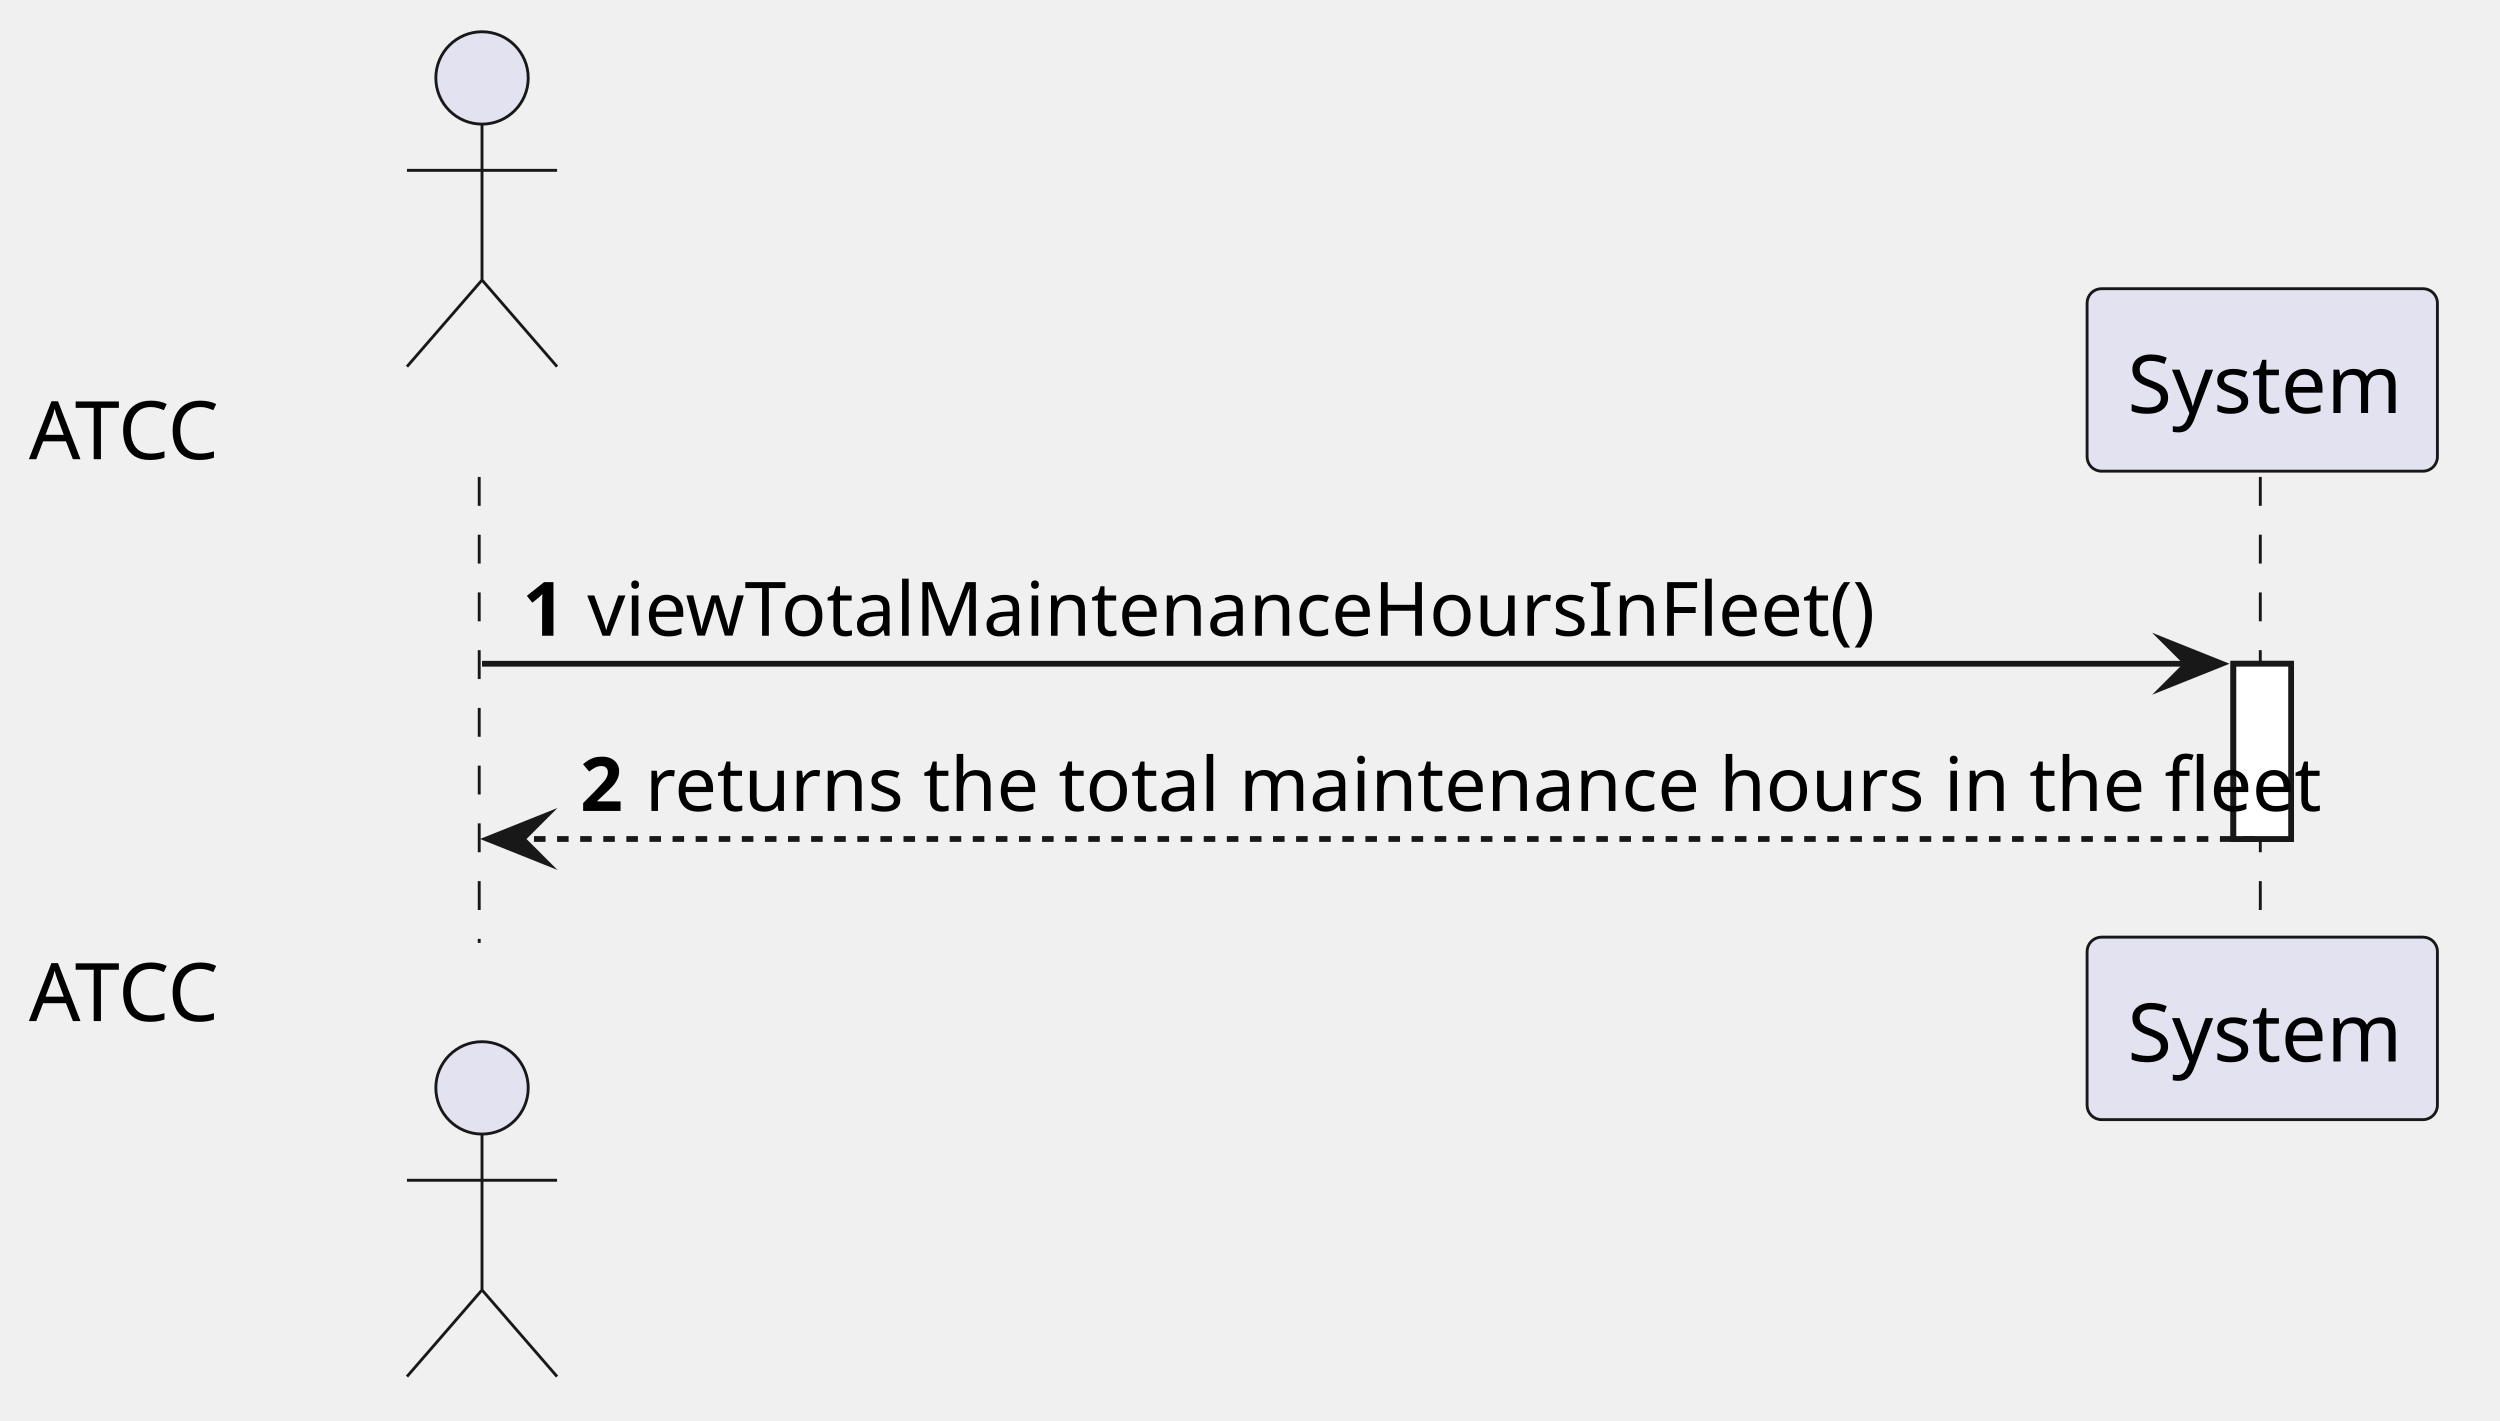
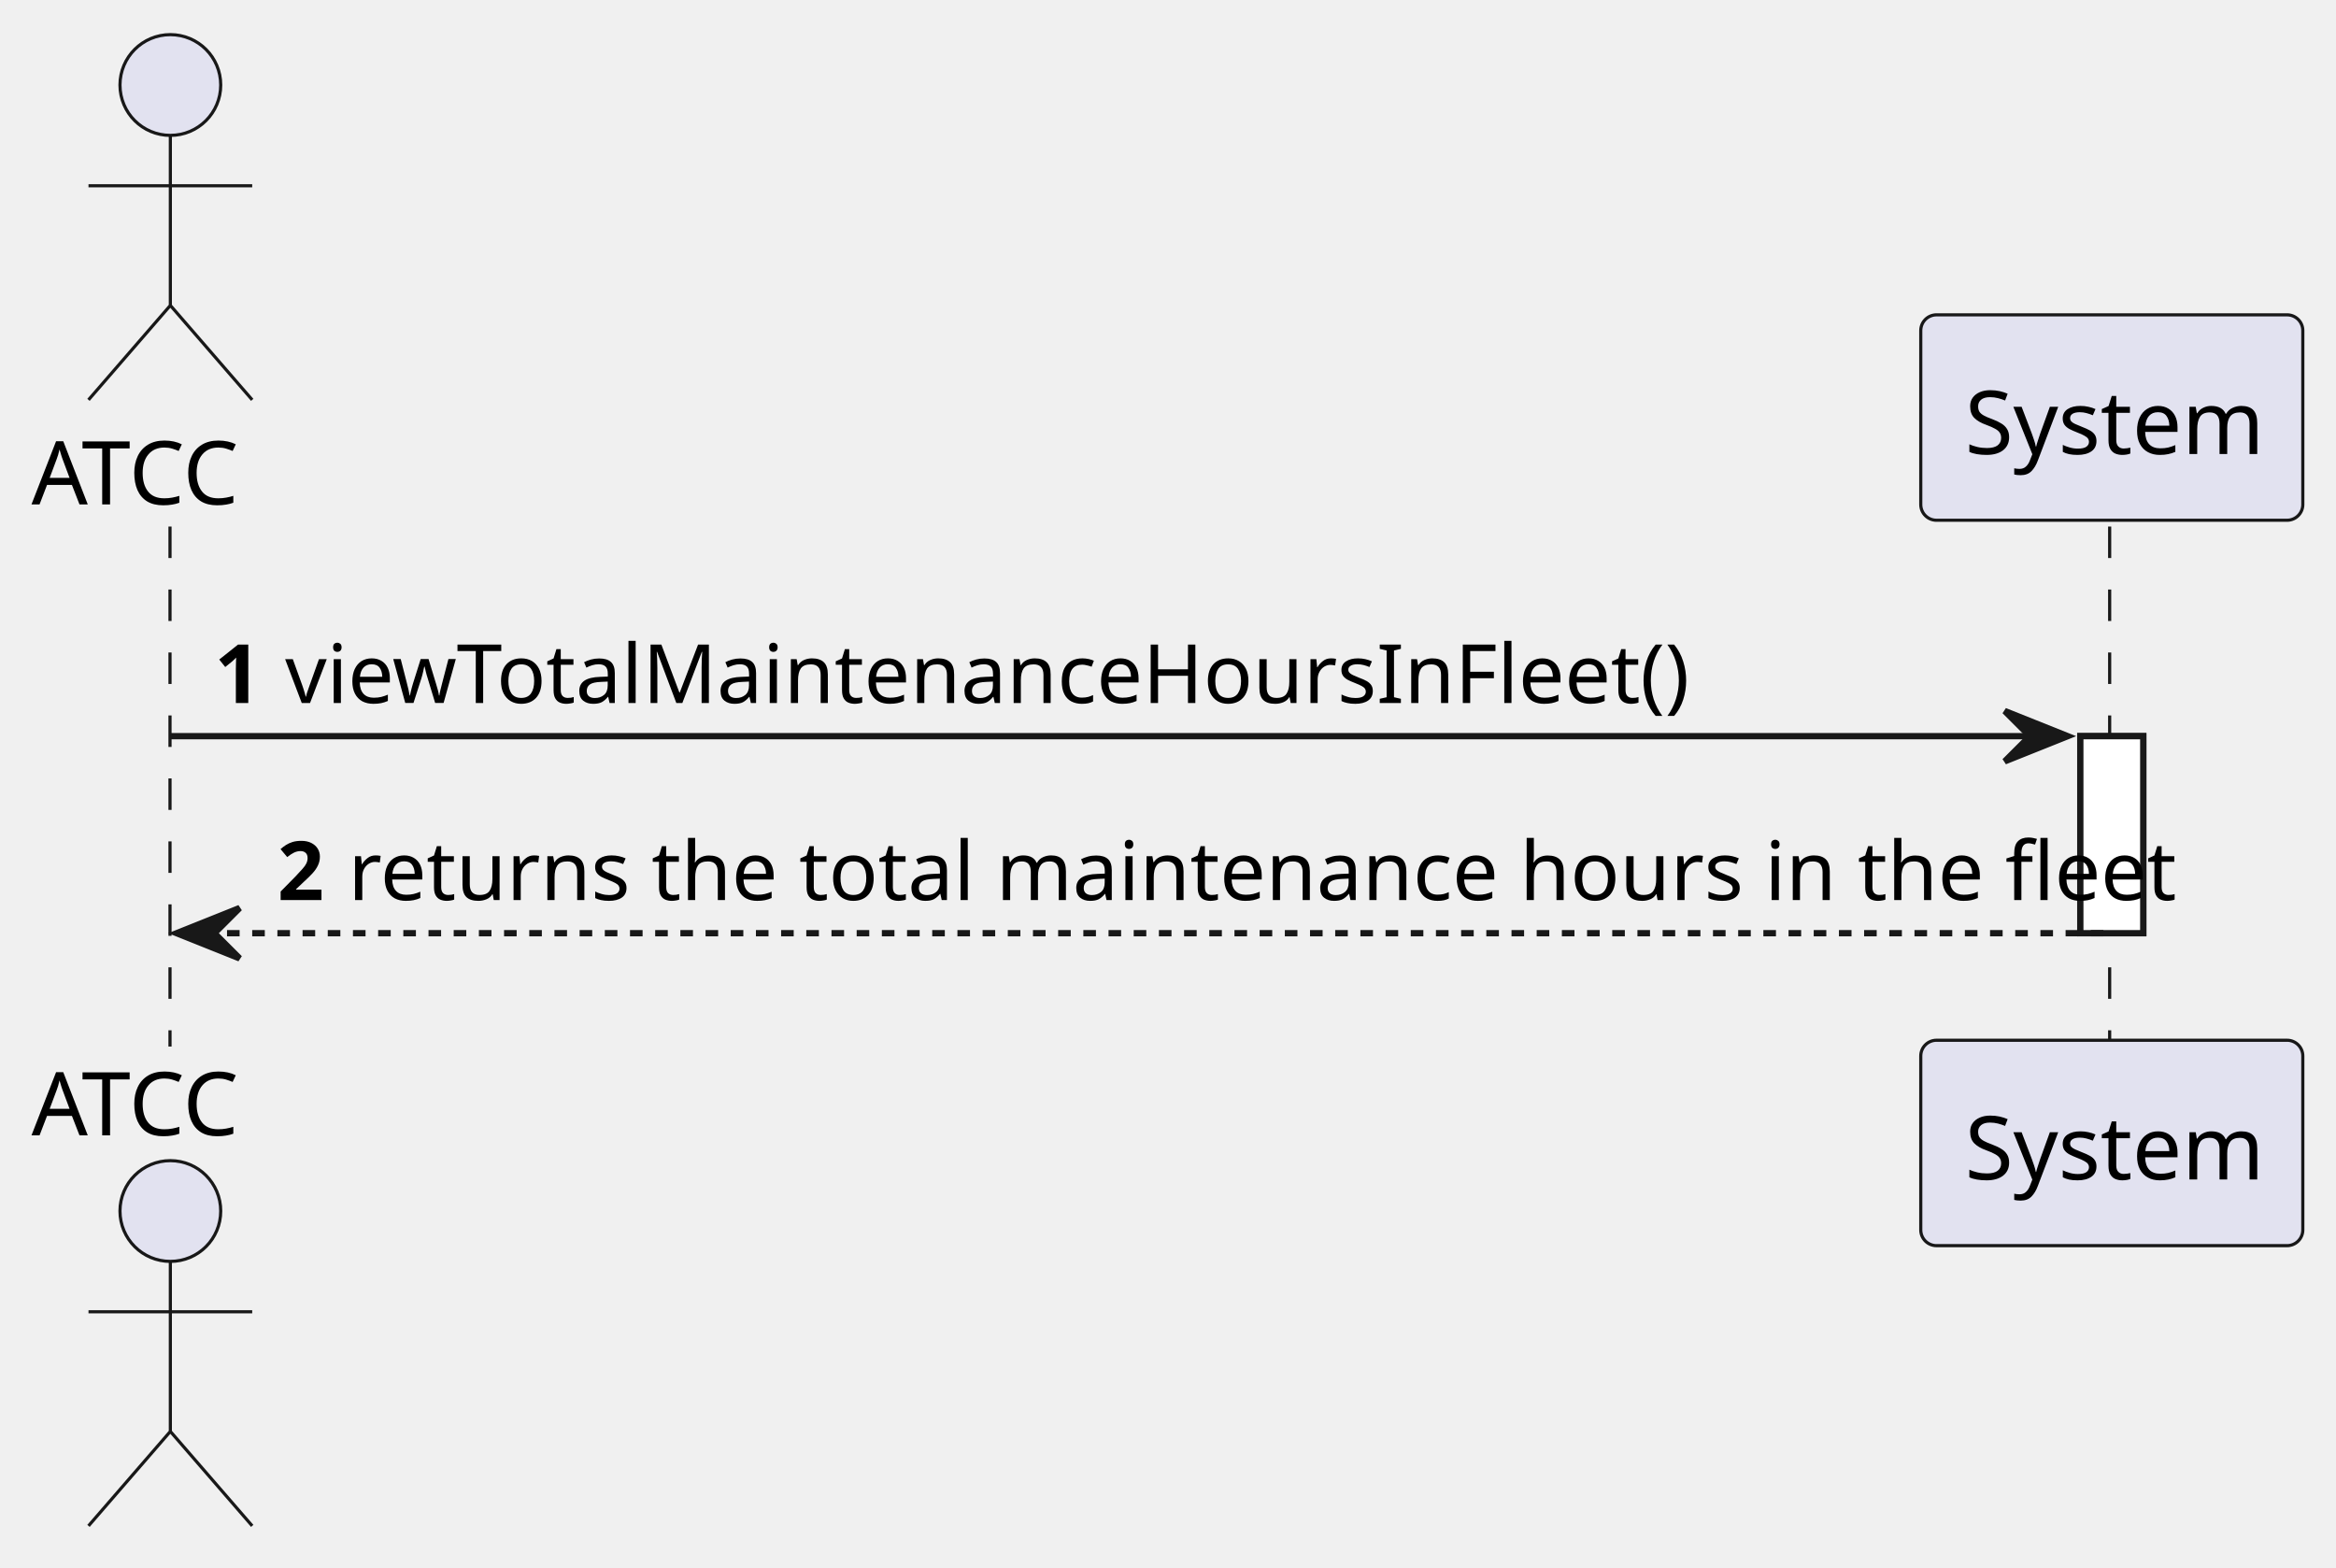
- <svg xmlns="http://www.w3.org/2000/svg" contentStyleType="text/css" data-diagram-type="SEQUENCE" height="246px" preserveAspectRatio="none" style="width:433px;height:246px;background:#FFFFFF;" version="1.1" viewBox="0 0 433 246" width="433px" zoomAndPan="magnify">
+ <svg xmlns="http://www.w3.org/2000/svg" contentStyleType="text/css" data-diagram-type="SEQUENCE" height="249px" preserveAspectRatio="none" style="width:371px;height:249px;background:#FFFFFF;" version="1.1" viewBox="0 0 371 249" width="371px" zoomAndPan="magnify">
  <defs />
  <g>
    <g>
-       <rect fill="#FFFFFF" height="30.352" style="stroke:#181818;stroke-width:1;" width="10" x="386.822" y="114.961" />
-     </g>
-     <g class="participant-lifeline" data-entity-uid="part1" data-qualified-name="Actor" data-source-line="2" id="part1-lifeline">
-       <g>
-         <rect fill="#000000" fill-opacity="0" height="80.703" width="8" x="79.486" y="82.609" />
-         <line style="stroke:#181818;stroke-width:0.5;stroke-dasharray:5,5;" x1="83" x2="83" y1="82.609" y2="163.312" />
-       </g>
-     </g>
-     <g class="participant-lifeline" data-entity-uid="part2" data-qualified-name="Sys" data-source-line="3" id="part2-lifeline">
-       <g>
-         <rect fill="#000000" fill-opacity="0" height="80.703" width="8" x="387.822" y="82.609" />
-         <line style="stroke:#181818;stroke-width:0.5;stroke-dasharray:5,5;" x1="391.484" x2="391.484" y1="82.609" y2="163.312" />
-       </g>
-     </g>
-     <g class="participant participant-head" data-entity-uid="part1" data-qualified-name="Actor" data-source-line="2" id="part1-head">
-       <text fill="#000000" font-family="sans-serif" font-size="14" lengthAdjust="spacing" textLength="150.972" x="5" y="79.533">ATCC</text>
-       <ellipse cx="83.486" cy="13.5" fill="#E2E2F0" rx="8" ry="8" style="stroke:#181818;stroke-width:0.5;" />
-       <path d="M83.486,21.5 L83.486,48.5 M70.486,29.5 L96.486,29.5 M83.486,48.5 L70.486,63.5 M83.486,48.5 L96.486,63.5" fill="none" style="stroke:#181818;stroke-width:0.5;" />
-     </g>
-     <g class="participant participant-tail" data-entity-uid="part1" data-qualified-name="Actor" data-source-line="2" id="part1-tail">
-       <text fill="#000000" font-family="sans-serif" font-size="14" lengthAdjust="spacing" textLength="150.972" x="5" y="176.846">ATCC</text>
-       <ellipse cx="83.486" cy="188.422" fill="#E2E2F0" rx="8" ry="8" style="stroke:#181818;stroke-width:0.5;" />
-       <path d="M83.486,196.422 L83.486,223.422 M70.486,204.422 L96.486,204.422 M83.486,223.422 L70.486,238.422 M83.486,223.422 L96.486,238.422" fill="none" style="stroke:#181818;stroke-width:0.5;" />
-     </g>
-     <g class="participant participant-head" data-entity-uid="part2" data-qualified-name="Sys" data-source-line="3" id="part2-head">
-       <rect fill="#E2E2F0" height="31.609" rx="2.5" ry="2.5" style="stroke:#181818;stroke-width:0.5;" width="60.676" x="361.484" y="50" />
-       <text fill="#000000" font-family="sans-serif" font-size="14" lengthAdjust="spacing" textLength="46.676" x="368.484" y="71.533">System</text>
-     </g>
-     <g class="participant participant-tail" data-entity-uid="part2" data-qualified-name="Sys" data-source-line="3" id="part2-tail">
-       <rect fill="#E2E2F0" height="31.609" rx="2.5" ry="2.5" style="stroke:#181818;stroke-width:0.5;" width="60.676" x="361.484" y="162.312" />
-       <text fill="#000000" font-family="sans-serif" font-size="14" lengthAdjust="spacing" textLength="46.676" x="368.484" y="183.846">System</text>
+       <rect fill="#FFFFFF" height="31.291" style="stroke:#181818;stroke-width:1;" width="10" x="330.391" y="116.912" />
    </g>
    <g>
-       <rect fill="#FFFFFF" height="30.352" style="stroke:#181818;stroke-width:1;" width="10" x="386.822" y="114.961" />
+       <rect fill="#000000" fill-opacity="0" height="82.582" width="8" x="23.055" y="83.621" />
+       <line style="stroke:#181818;stroke-width:0.5;stroke-dasharray:5,5;" x1="27" x2="27" y1="83.621" y2="166.203" />
    </g>
-     <g class="message" data-entity-1="part1" data-entity-2="part2" data-source-line="4" id="msg1">
-       <polygon fill="#181818" points="374.822,110.961,384.822,114.961,374.822,118.961,378.822,114.961" style="stroke:#181818;stroke-width:1;stroke-linejoin:miter;stroke-miterlimit:10;" />
-       <line style="stroke:#181818;stroke-width:1;" x1="83.486" x2="380.822" y1="114.961" y2="114.961" />
-       <text fill="#000000" font-family="sans-serif" font-size="13" font-weight="700" lengthAdjust="spacing" textLength="7.23" x="90.486" y="110.105">1</text>
-       <text fill="#000000" font-family="sans-serif" font-size="13" lengthAdjust="spacing" textLength="212.424" x="101.716" y="110.105">viewTotalMaintenanceHoursInFleet()</text>
+     <g>
+       <rect fill="#000000" fill-opacity="0" height="82.582" width="8" x="331.391" y="83.621" />
+       <line style="stroke:#181818;stroke-width:0.5;stroke-dasharray:5,5;" x1="335.053" x2="335.053" y1="83.621" y2="166.203" />
    </g>
-     <g class="message" data-entity-1="part2" data-entity-2="part1" data-source-line="6" id="msg2">
-       <polygon fill="#181818" points="94.486,141.312,84.486,145.312,94.486,149.312,90.486,145.312" style="stroke:#181818;stroke-width:1;stroke-linejoin:miter;stroke-miterlimit:10;" />
-       <line style="stroke:#181818;stroke-width:1;stroke-dasharray:2,2;" x1="88.486" x2="390.822" y1="145.312" y2="145.312" />
-       <text fill="#000000" font-family="sans-serif" font-size="13" font-weight="700" lengthAdjust="spacing" textLength="7.23" x="100.486" y="140.456">2</text>
-       <text fill="#000000" font-family="sans-serif" font-size="13" lengthAdjust="spacing" textLength="268.106" x="111.716" y="140.456">returns the total maintenance hours in the fleet</text>
+     <g class="participant participant-head" data-participant="Actor">
+       <text fill="#000000" font-family="sans-serif" font-size="14" lengthAdjust="spacing" textLength="38.11" x="5" y="80.107">ATCC</text>
+       <ellipse cx="27.055" cy="13.5" fill="#E2E2F0" rx="8" ry="8" style="stroke:#181818;stroke-width:0.5;" />
+       <path d="M27.055,21.5 L27.055,48.5 M14.055,29.5 L40.055,29.5 M27.055,48.5 L14.055,63.5 M27.055,48.5 L40.055,63.5" fill="none" style="stroke:#181818;stroke-width:0.5;" />
+     </g>
+     <g class="participant participant-tail" data-participant="Actor">
+       <text fill="#000000" font-family="sans-serif" font-size="14" lengthAdjust="spacing" textLength="38.11" x="5" y="180.31">ATCC</text>
+       <ellipse cx="27.055" cy="192.324" fill="#E2E2F0" rx="8" ry="8" style="stroke:#181818;stroke-width:0.5;" />
+       <path d="M27.055,200.324 L27.055,227.324 M14.055,208.324 L40.055,208.324 M27.055,227.324 L14.055,242.324 M27.055,227.324 L40.055,242.324" fill="none" style="stroke:#181818;stroke-width:0.5;" />
+     </g>
+     <g class="participant participant-head" data-participant="Sys">
+       <rect fill="#E2E2F0" height="32.621" rx="2.5" ry="2.5" style="stroke:#181818;stroke-width:0.5;" width="60.676" x="305.053" y="50" />
+       <text fill="#000000" font-family="sans-serif" font-size="14" lengthAdjust="spacing" textLength="46.676" x="312.053" y="72.107">System</text>
+     </g>
+     <g class="participant participant-tail" data-participant="Sys">
+       <rect fill="#E2E2F0" height="32.621" rx="2.5" ry="2.5" style="stroke:#181818;stroke-width:0.5;" width="60.676" x="305.053" y="165.203" />
+       <text fill="#000000" font-family="sans-serif" font-size="14" lengthAdjust="spacing" textLength="46.676" x="312.053" y="187.31">System</text>
+     </g>
+     <g>
+       <rect fill="#FFFFFF" height="31.291" style="stroke:#181818;stroke-width:1;" width="10" x="330.391" y="116.912" />
+     </g>
+     <g class="message" data-participant-1="Actor" data-participant-2="Sys">
+       <polygon fill="#181818" points="318.391,112.912,328.391,116.912,318.391,120.912,322.391,116.912" style="stroke:#181818;stroke-width:1;" />
+       <line style="stroke:#181818;stroke-width:1;" x1="27.055" x2="324.391" y1="116.912" y2="116.912" />
+       <text fill="#000000" font-family="sans-serif" font-size="13" font-weight="bold" lengthAdjust="spacing" textLength="7.23" x="34.055" y="111.649">1</text>
+       <text fill="#000000" font-family="sans-serif" font-size="13" lengthAdjust="spacing" textLength="212.424" x="45.285" y="111.649">viewTotalMaintenanceHoursInFleet()</text>
+     </g>
+     <g class="message" data-participant-1="Sys" data-participant-2="Actor">
+       <polygon fill="#181818" points="38.055,144.203,28.055,148.203,38.055,152.203,34.055,148.203" style="stroke:#181818;stroke-width:1;" />
+       <line style="stroke:#181818;stroke-width:1;stroke-dasharray:2,2;" x1="32.055" x2="334.391" y1="148.203" y2="148.203" />
+       <text fill="#000000" font-family="sans-serif" font-size="13" font-weight="bold" lengthAdjust="spacing" textLength="7.23" x="44.055" y="142.94">2</text>
+       <text fill="#000000" font-family="sans-serif" font-size="13" lengthAdjust="spacing" textLength="268.106" x="55.285" y="142.94">returns the total maintenance hours in the fleet</text>
    </g>
  </g>
</svg>
